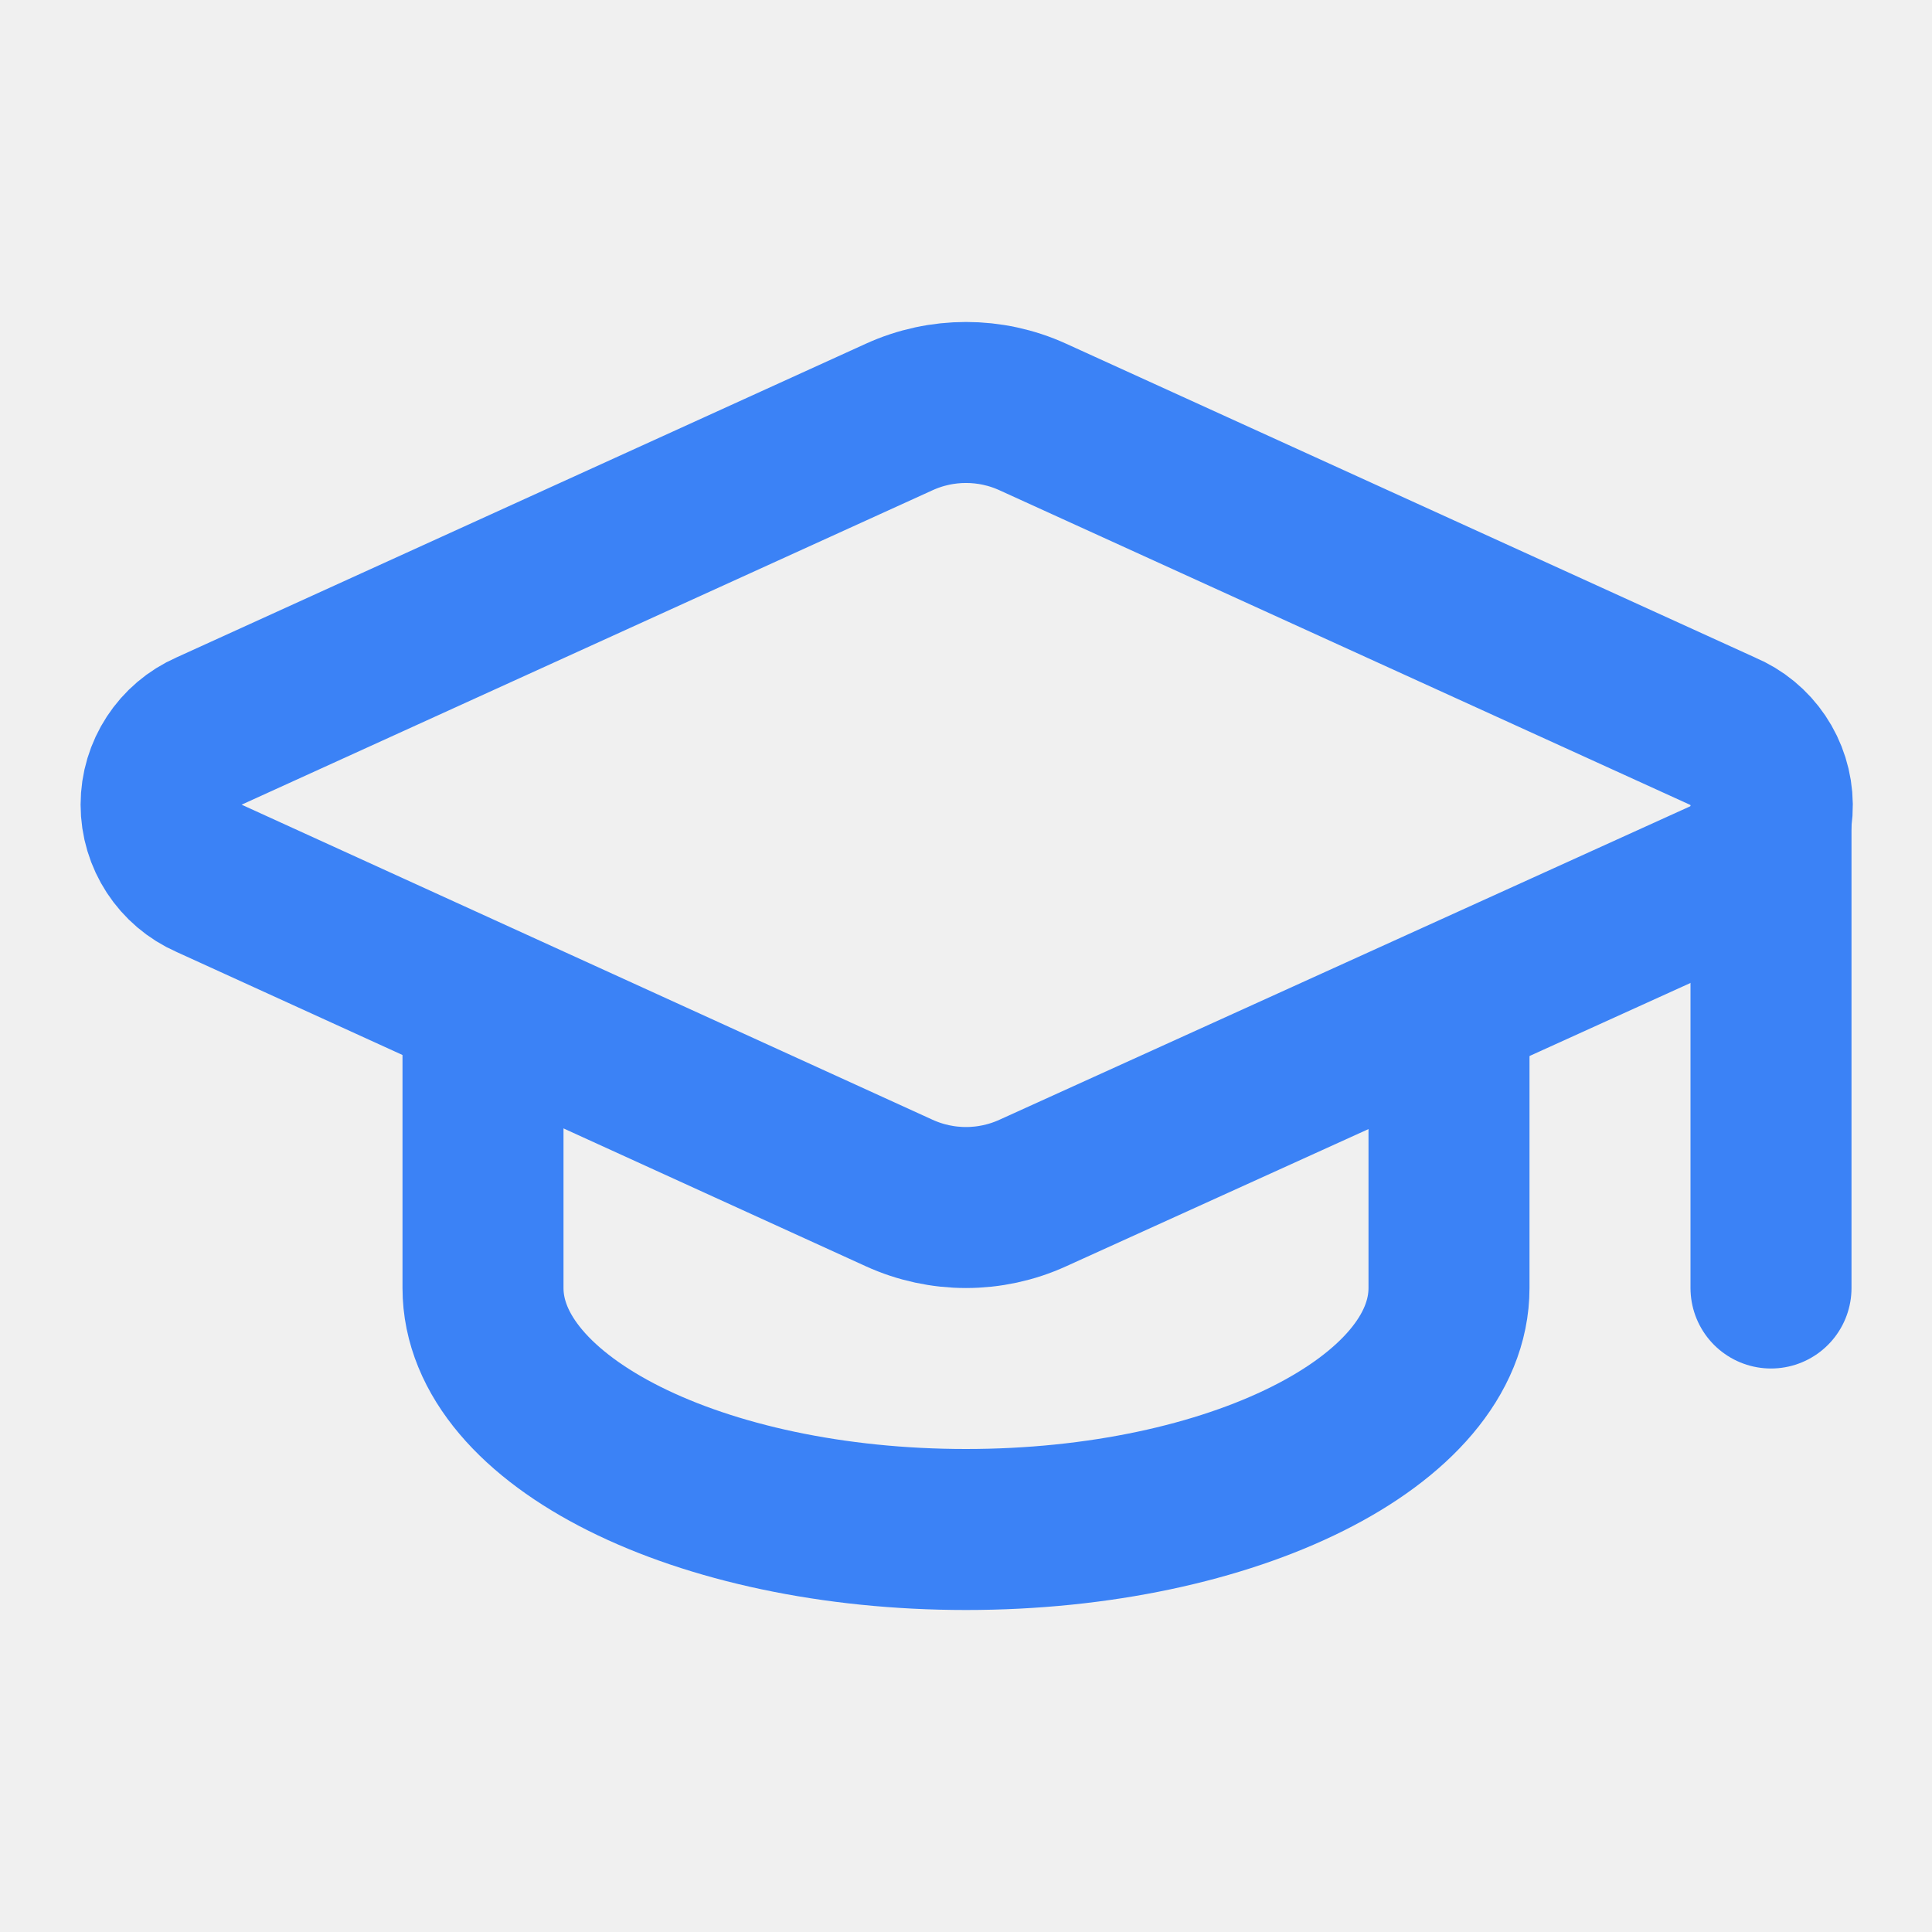
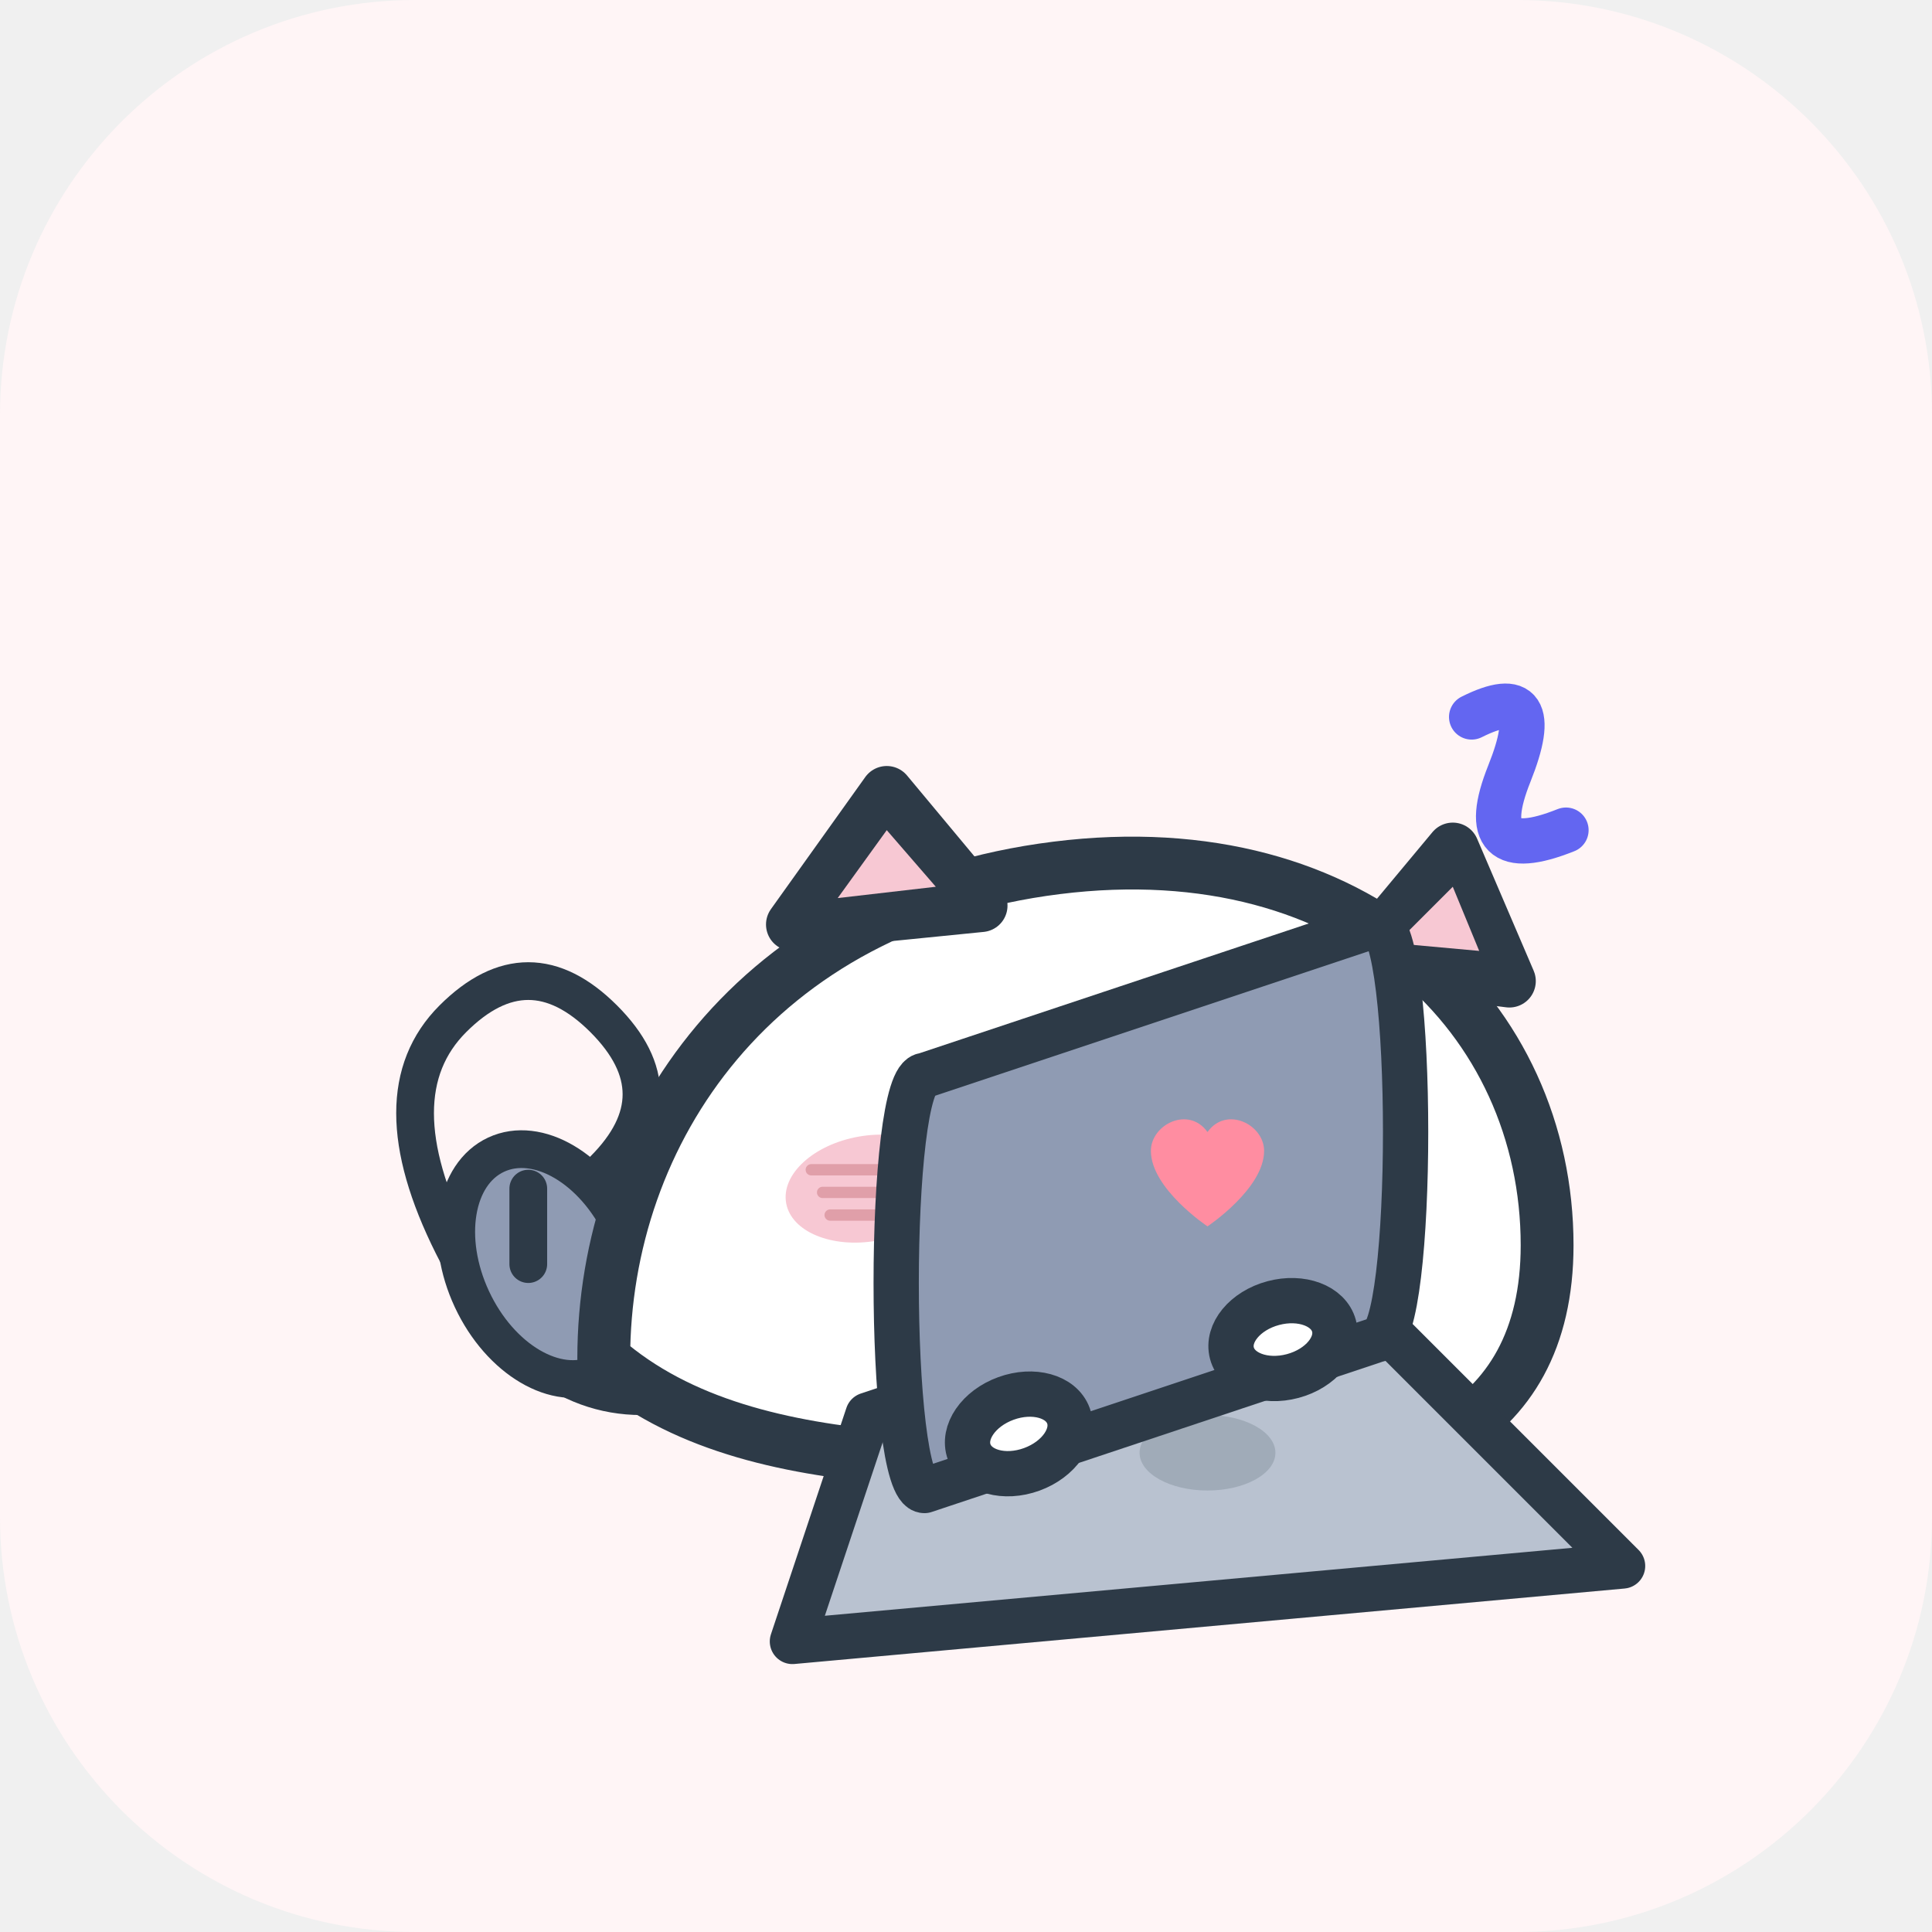
- <svg xmlns="http://www.w3.org/2000/svg" width="32" height="32" viewBox="0 0 24 24" fill="none" stroke="#3b82f6" stroke-width="2" stroke-linecap="round" stroke-linejoin="round">
-   <path d="M21.42 10.922a1 1 0 0 0-.019-1.838L12.83 5.18a2 2 0 0 0-1.66 0L2.6 9.08a1 1 0 0 0 0 1.832l8.57 3.908a2 2 0 0 0 1.66 0z" />
-   <path d="M22 10v6" />
-   <path d="M6 12.5V16a6 3 0 0 0 12 0v-3.5" />
+ <svg xmlns="http://www.w3.org/2000/svg" viewBox="0 0 512 512" width="512" height="512">
+   <defs>
+     <style>
+       .bg { fill: #FFF5F6; }
+       .cat-body { fill: #FFFFFF; stroke: #2D3A47; stroke-width: 14; stroke-linejoin: round; stroke-linecap: round; }
+       .pink { fill: #F7C8D3; }
+       .paw { fill: #FFFFFF; stroke: #2D3A47; stroke-width: 12; stroke-linejoin: round; }
+       .laptop-base { fill: #B9C2D0; stroke: #2D3A47; stroke-width: 12; stroke-linejoin: round; }
+       .laptop-screen { fill: #8F9BB3; stroke: #2D3A47; stroke-width: 12; stroke-linejoin: round; }
+       .mouse { fill: #8F9BB3; stroke: #2D3A47; stroke-width: 10; stroke-linejoin: round; }
+       .line { stroke: #2D3A47; stroke-width: 10; stroke-linecap: round; }
+     </style>
+   </defs>
+   <rect width="512" height="512" rx="110" fill="#FFF5F6" />
+   <path d="M 170 370 Q 140 370 120 330 Q 100 290 120 270 Q 140 250 160 270 Q 180 290 160 310" class="line" fill="none" />
+   <ellipse cx="145" cy="335" rx="22" ry="32" class="mouse" transform="rotate(-25 145 335)" />
+   <line x1="140" y1="315" x2="140" y2="335" class="line" />
+   <path d="M 160 360 C 160 300 200 240 280 230 C 360 220 410 270 410 330 C 410 380 370 395 320 390 C 270 385 200 395 160 360 Z" class="cat-body" />
+   <polygon points="210,245 235,210 260,240" class="cat-body" />
+   <polygon points="222,238 235,220 248,235" class="pink" />
+   <polygon points="360,255 385,225 400,260" class="cat-body" />
+   <polygon points="370,250 385,235 392,252" class="pink" />
+   <ellipse cx="230" cy="315" rx="22" ry="14" class="pink" transform="rotate(-10 230 315)" />
+   <line x1="215" y1="310" x2="245" y2="310" stroke="#E09FA9" stroke-width="3" stroke-linecap="round" />
+   <line x1="218" y1="316" x2="242" y2="316" stroke="#E09FA9" stroke-width="3" stroke-linecap="round" />
+   <line x1="220" y1="322" x2="240" y2="322" stroke="#E09FA9" stroke-width="3" stroke-linecap="round" />
+   <path d="M 268 310 Q 275 318 282 310 Q 289 318 296 310" class="line" fill="none" />
+   <ellipse cx="258" cy="298" rx="5" ry="8" fill="#2D3A47" />
+   <ellipse cx="306" cy="298" rx="5" ry="8" fill="#2D3A47" />
+   <path d="M 390 190 Q 410 180 400 205 Q 390 230 415 220" stroke="#6366F1" stroke-width="12" stroke-fill="none" stroke-linecap="round" fill="none" />
+   <path d="M 230 375 L 350 335 L 430 415 L 210 435 Z" class="laptop-base" />
+   <ellipse cx="320" cy="385" rx="18" ry="10" fill="#A0ABB8" />
+   <path d="M 245 285 L 365 245 C 375 245 375 355 365 355 L 245 395 C 235 395 235 285 245 285 Z" class="laptop-screen" />
+   <path d="M 305 305 C 305 298 315 293 320 300 C 325 293 335 298 335 305 C 335 315 320 325 320 325 C 320 325 305 315 305 305 Z" fill="#FF8DA1" />
+   <ellipse cx="270" cy="380" rx="14" ry="10" class="paw" transform="rotate(-20 270 380)" />
+   <ellipse cx="340" cy="355" rx="14" ry="10" class="paw" transform="rotate(-15 340 355)" />
</svg>
